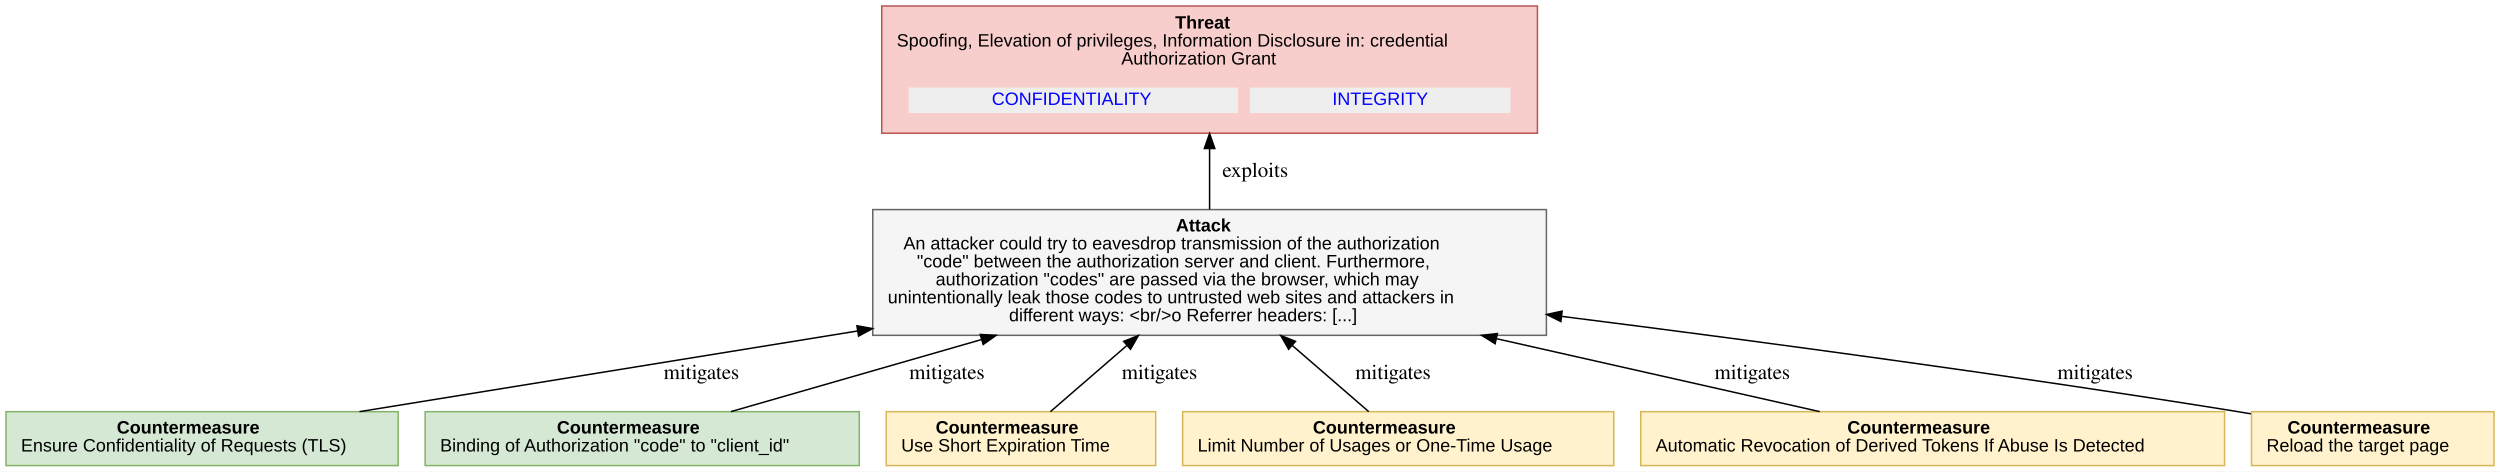
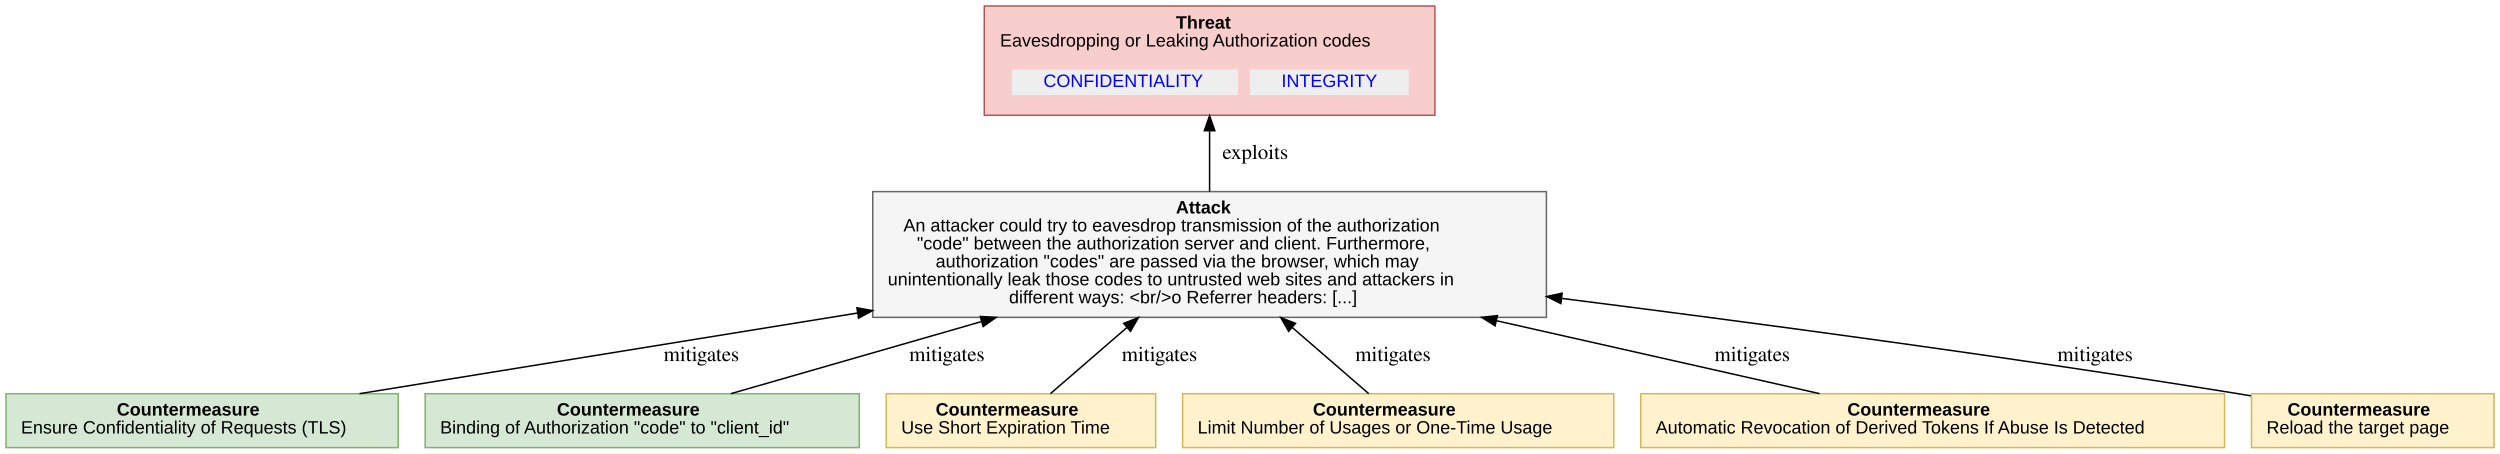
- <svg xmlns="http://www.w3.org/2000/svg" xmlns:xlink="http://www.w3.org/1999/xlink" width="1670pt" height="315pt" viewBox="0.00 0.00 1670.00 315.00">
-   <g id="graph0" class="graph" transform="scale(1 1) rotate(0) translate(4 311)">
-     <polygon fill="white" stroke="transparent" points="-4,4 -4,-311 1666,-311 1666,4 -4,4" />
+ <svg xmlns="http://www.w3.org/2000/svg" xmlns:xlink="http://www.w3.org/1999/xlink" width="1670pt" height="303pt" viewBox="0.00 0.00 1670.00 303.00">
+   <g id="graph0" class="graph" transform="scale(1 1) rotate(0) translate(4 299)">
+     <polygon fill="white" stroke="transparent" points="-4,4 -4,-299 1666,-299 1666,4 -4,4" />
    <g id="node1" class="node">
-       <polygon fill="#f8cecc" stroke="#b85450" points="1023,-307 585,-307 585,-222 1023,-222 1023,-307" />
-       <text text-anchor="start" x="781" y="-291.9" font-family="Arial" font-weight="bold" font-size="12.00">Threat</text>
-       <text text-anchor="start" x="595" y="-279.9" font-family="Arial" font-size="12.00"> Spoofing, Elevation of privileges, Information Disclosure in: credential</text>
-       <text text-anchor="start" x="745" y="-267.9" font-family="Arial" font-size="12.00">Authorization Grant</text>
+       <polygon fill="#f8cecc" stroke="#b85450" points="954.5,-295 653.5,-295 653.5,-222 954.5,-222 954.5,-295" />
+       <text text-anchor="start" x="781.5" y="-279.9" font-family="Arial" font-weight="bold" font-size="12.00">Threat</text>
+       <text text-anchor="start" x="664" y="-267.9" font-family="Arial" font-size="12.00"> Eavesdropping or Leaking Authorization codes</text>
      <g id="a_node1_0">
        <a xlink:href="#OAuth2.CONFIDENTIALITY" xlink:title="&lt;TABLE&gt;">
-           <polygon fill="#eeeeee" stroke="transparent" points="603,-235.5 603,-252.5 823,-252.5 823,-235.5 603,-235.5" />
-           <text text-anchor="start" x="658.5" y="-240.9" font-family="Arial" font-size="12.00" fill="blue">CONFIDENTIALITY</text>
+           <polygon fill="#eeeeee" stroke="transparent" points="672,-235.5 672,-252.5 823,-252.5 823,-235.5 672,-235.5" />
+           <text text-anchor="start" x="693" y="-240.9" font-family="Arial" font-size="12.00" fill="blue">CONFIDENTIALITY</text>
        </a>
      </g>
      <g id="a_node1_1">
        <a xlink:href="#OAuth2.INTEGRITY" xlink:title="&lt;TABLE&gt;">
-           <polygon fill="#eeeeee" stroke="transparent" points="831,-235.5 831,-252.5 1005,-252.5 1005,-235.5 831,-235.5" />
-           <text text-anchor="start" x="886" y="-240.9" font-family="Arial" font-size="12.00" fill="blue">INTEGRITY</text>
+           <polygon fill="#eeeeee" stroke="transparent" points="831,-235.5 831,-252.5 937,-252.5 937,-235.5 831,-235.5" />
+           <text text-anchor="start" x="852" y="-240.9" font-family="Arial" font-size="12.00" fill="blue">INTEGRITY</text>
        </a>
      </g>
    </g>
    <g id="node2" class="node">
      <polygon fill="#f5f5f5" stroke="#666666" points="1029,-171 579,-171 579,-87 1029,-87 1029,-171" />
      <text text-anchor="start" x="781.5" y="-156.4" font-family="Arial" font-weight="bold" font-size="12.00">Attack</text>
      <text text-anchor="start" x="599.5" y="-144.4" font-family="Arial" font-size="12.00">An attacker could try to eavesdrop transmission of the authorization</text>
      <text text-anchor="start" x="608.5" y="-132.4" font-family="Arial" font-size="12.00">"code" between the authorization server and client. Furthermore,</text>
      <text text-anchor="start" x="621" y="-120.4" font-family="Arial" font-size="12.00">authorization "codes" are passed via the browser, which may</text>
      <text text-anchor="start" x="589" y="-108.4" font-family="Arial" font-size="12.00">unintentionally leak those codes to untrusted web sites and attackers in</text>
      <text text-anchor="start" x="670" y="-96.4" font-family="Arial" font-size="12.00">different ways: &lt;br/&gt;o Referrer headers: [...]</text>
    </g>
    <g id="edge1" class="edge">
-       <path fill="none" stroke="black" d="M804,-171.14C804,-183.96 804,-198.27 804,-211.72" />
-       <polygon fill="black" stroke="black" points="800.5,-211.8 804,-221.8 807.5,-211.8 800.5,-211.8" />
+       <path fill="none" stroke="black" d="M804,-171.04C804,-183.91 804,-198.2 804,-211.39" />
+       <polygon fill="black" stroke="black" points="800.5,-211.69 804,-221.69 807.5,-211.69 800.5,-211.69" />
      <text text-anchor="middle" x="834.5" y="-192.8" font-family="Times,serif" font-size="14.00"> exploits</text>
    </g>
    <g id="node3" class="node">
      <polygon fill="#d5e8d4" stroke="#82b366" points="262,-36 0,-36 0,0 262,0 262,-36" />
      <text text-anchor="start" x="74" y="-21.4" font-family="Arial" font-weight="bold" font-size="12.00">Countermeasure</text>
      <text text-anchor="start" x="10" y="-9.4" font-family="Arial" font-size="12.00"> Ensure Confidentiality of Requests (TLS)</text>
    </g>
    <g id="edge2" class="edge">
      <path fill="none" stroke="black" d="M236.16,-36.03C324.97,-50.42 455.47,-71.55 568.97,-89.93" />
      <polygon fill="black" stroke="black" points="568.42,-93.39 578.85,-91.53 569.54,-86.48 568.42,-93.39" />
      <text text-anchor="middle" x="464.5" y="-57.8" font-family="Times,serif" font-size="14.00"> mitigates</text>
    </g>
    <g id="node4" class="node">
      <polygon fill="#d5e8d4" stroke="#82b366" points="570,-36 280,-36 280,0 570,0 570,-36" />
      <text text-anchor="start" x="368" y="-21.4" font-family="Arial" font-weight="bold" font-size="12.00">Countermeasure</text>
      <text text-anchor="start" x="290" y="-9.4" font-family="Arial" font-size="12.00"> Binding of Authorization "code" to "client_id"</text>
    </g>
    <g id="edge3" class="edge">
      <path fill="none" stroke="black" d="M484.22,-36.03C529.08,-48.93 592.83,-67.27 651.62,-84.18" />
      <polygon fill="black" stroke="black" points="650.81,-87.59 661.39,-86.99 652.75,-80.86 650.81,-87.59" />
      <text text-anchor="middle" x="628.5" y="-57.8" font-family="Times,serif" font-size="14.00"> mitigates</text>
    </g>
    <g id="node5" class="node">
      <polygon fill="#fff2cc" stroke="#d6b656" points="768,-36 588,-36 588,0 768,0 768,-36" />
      <text text-anchor="start" x="621" y="-21.4" font-family="Arial" font-weight="bold" font-size="12.00">Countermeasure</text>
      <text text-anchor="start" x="598" y="-9.4" font-family="Arial" font-size="12.00"> Use Short Expiration Time</text>
    </g>
    <g id="edge4" class="edge">
      <path fill="none" stroke="black" d="M697.69,-36.03C711.44,-47.92 730.52,-64.43 748.72,-80.18" />
      <polygon fill="black" stroke="black" points="746.6,-82.97 756.45,-86.87 751.18,-77.68 746.6,-82.97" />
      <text text-anchor="middle" x="770.5" y="-57.8" font-family="Times,serif" font-size="14.00"> mitigates</text>
    </g>
    <g id="node6" class="node">
      <polygon fill="#fff2cc" stroke="#d6b656" points="1074,-36 786,-36 786,0 1074,0 1074,-36" />
      <text text-anchor="start" x="873" y="-21.4" font-family="Arial" font-weight="bold" font-size="12.00">Countermeasure</text>
      <text text-anchor="start" x="796" y="-9.4" font-family="Arial" font-size="12.00"> Limit Number of Usages or One-Time Usage</text>
    </g>
    <g id="edge5" class="edge">
      <path fill="none" stroke="black" d="M910.31,-36.03C896.56,-47.92 877.48,-64.43 859.28,-80.18" />
      <polygon fill="black" stroke="black" points="856.82,-77.68 851.55,-86.87 861.4,-82.97 856.82,-77.68" />
      <text text-anchor="middle" x="926.5" y="-57.8" font-family="Times,serif" font-size="14.00"> mitigates</text>
    </g>
    <g id="node7" class="node">
      <polygon fill="#fff2cc" stroke="#d6b656" points="1482,-36 1092,-36 1092,0 1482,0 1482,-36" />
      <text text-anchor="start" x="1230" y="-21.4" font-family="Arial" font-weight="bold" font-size="12.00">Countermeasure</text>
      <text text-anchor="start" x="1102" y="-9.4" font-family="Arial" font-size="12.00"> Automatic Revocation of Derived Tokens If Abuse Is Detected</text>
    </g>
    <g id="edge6" class="edge">
      <path fill="none" stroke="black" d="M1211.53,-36.03C1153.76,-49.07 1071.43,-67.65 995.87,-84.7" />
      <polygon fill="black" stroke="black" points="994.73,-81.37 985.74,-86.99 996.27,-88.2 994.73,-81.37" />
      <text text-anchor="middle" x="1166.5" y="-57.8" font-family="Times,serif" font-size="14.00"> mitigates</text>
    </g>
    <g id="node8" class="node">
      <polygon fill="#fff2cc" stroke="#d6b656" points="1662,-36 1500,-36 1500,0 1662,0 1662,-36" />
      <text text-anchor="start" x="1524" y="-21.4" font-family="Arial" font-weight="bold" font-size="12.00">Countermeasure</text>
      <text text-anchor="start" x="1510" y="-9.4" font-family="Arial" font-size="12.00"> Reload the target page</text>
    </g>
    <g id="edge7" class="edge">
      <path fill="none" stroke="black" d="M1499.6,-34.58C1496.7,-35.07 1493.83,-35.54 1491,-36 1341.2,-60.16 1172.31,-82.84 1039.46,-99.63" />
      <polygon fill="black" stroke="black" points="1038.64,-96.21 1029.16,-100.94 1039.51,-103.16 1038.64,-96.21" />
      <text text-anchor="middle" x="1395.5" y="-57.8" font-family="Times,serif" font-size="14.00"> mitigates</text>
    </g>
  </g>
</svg>
